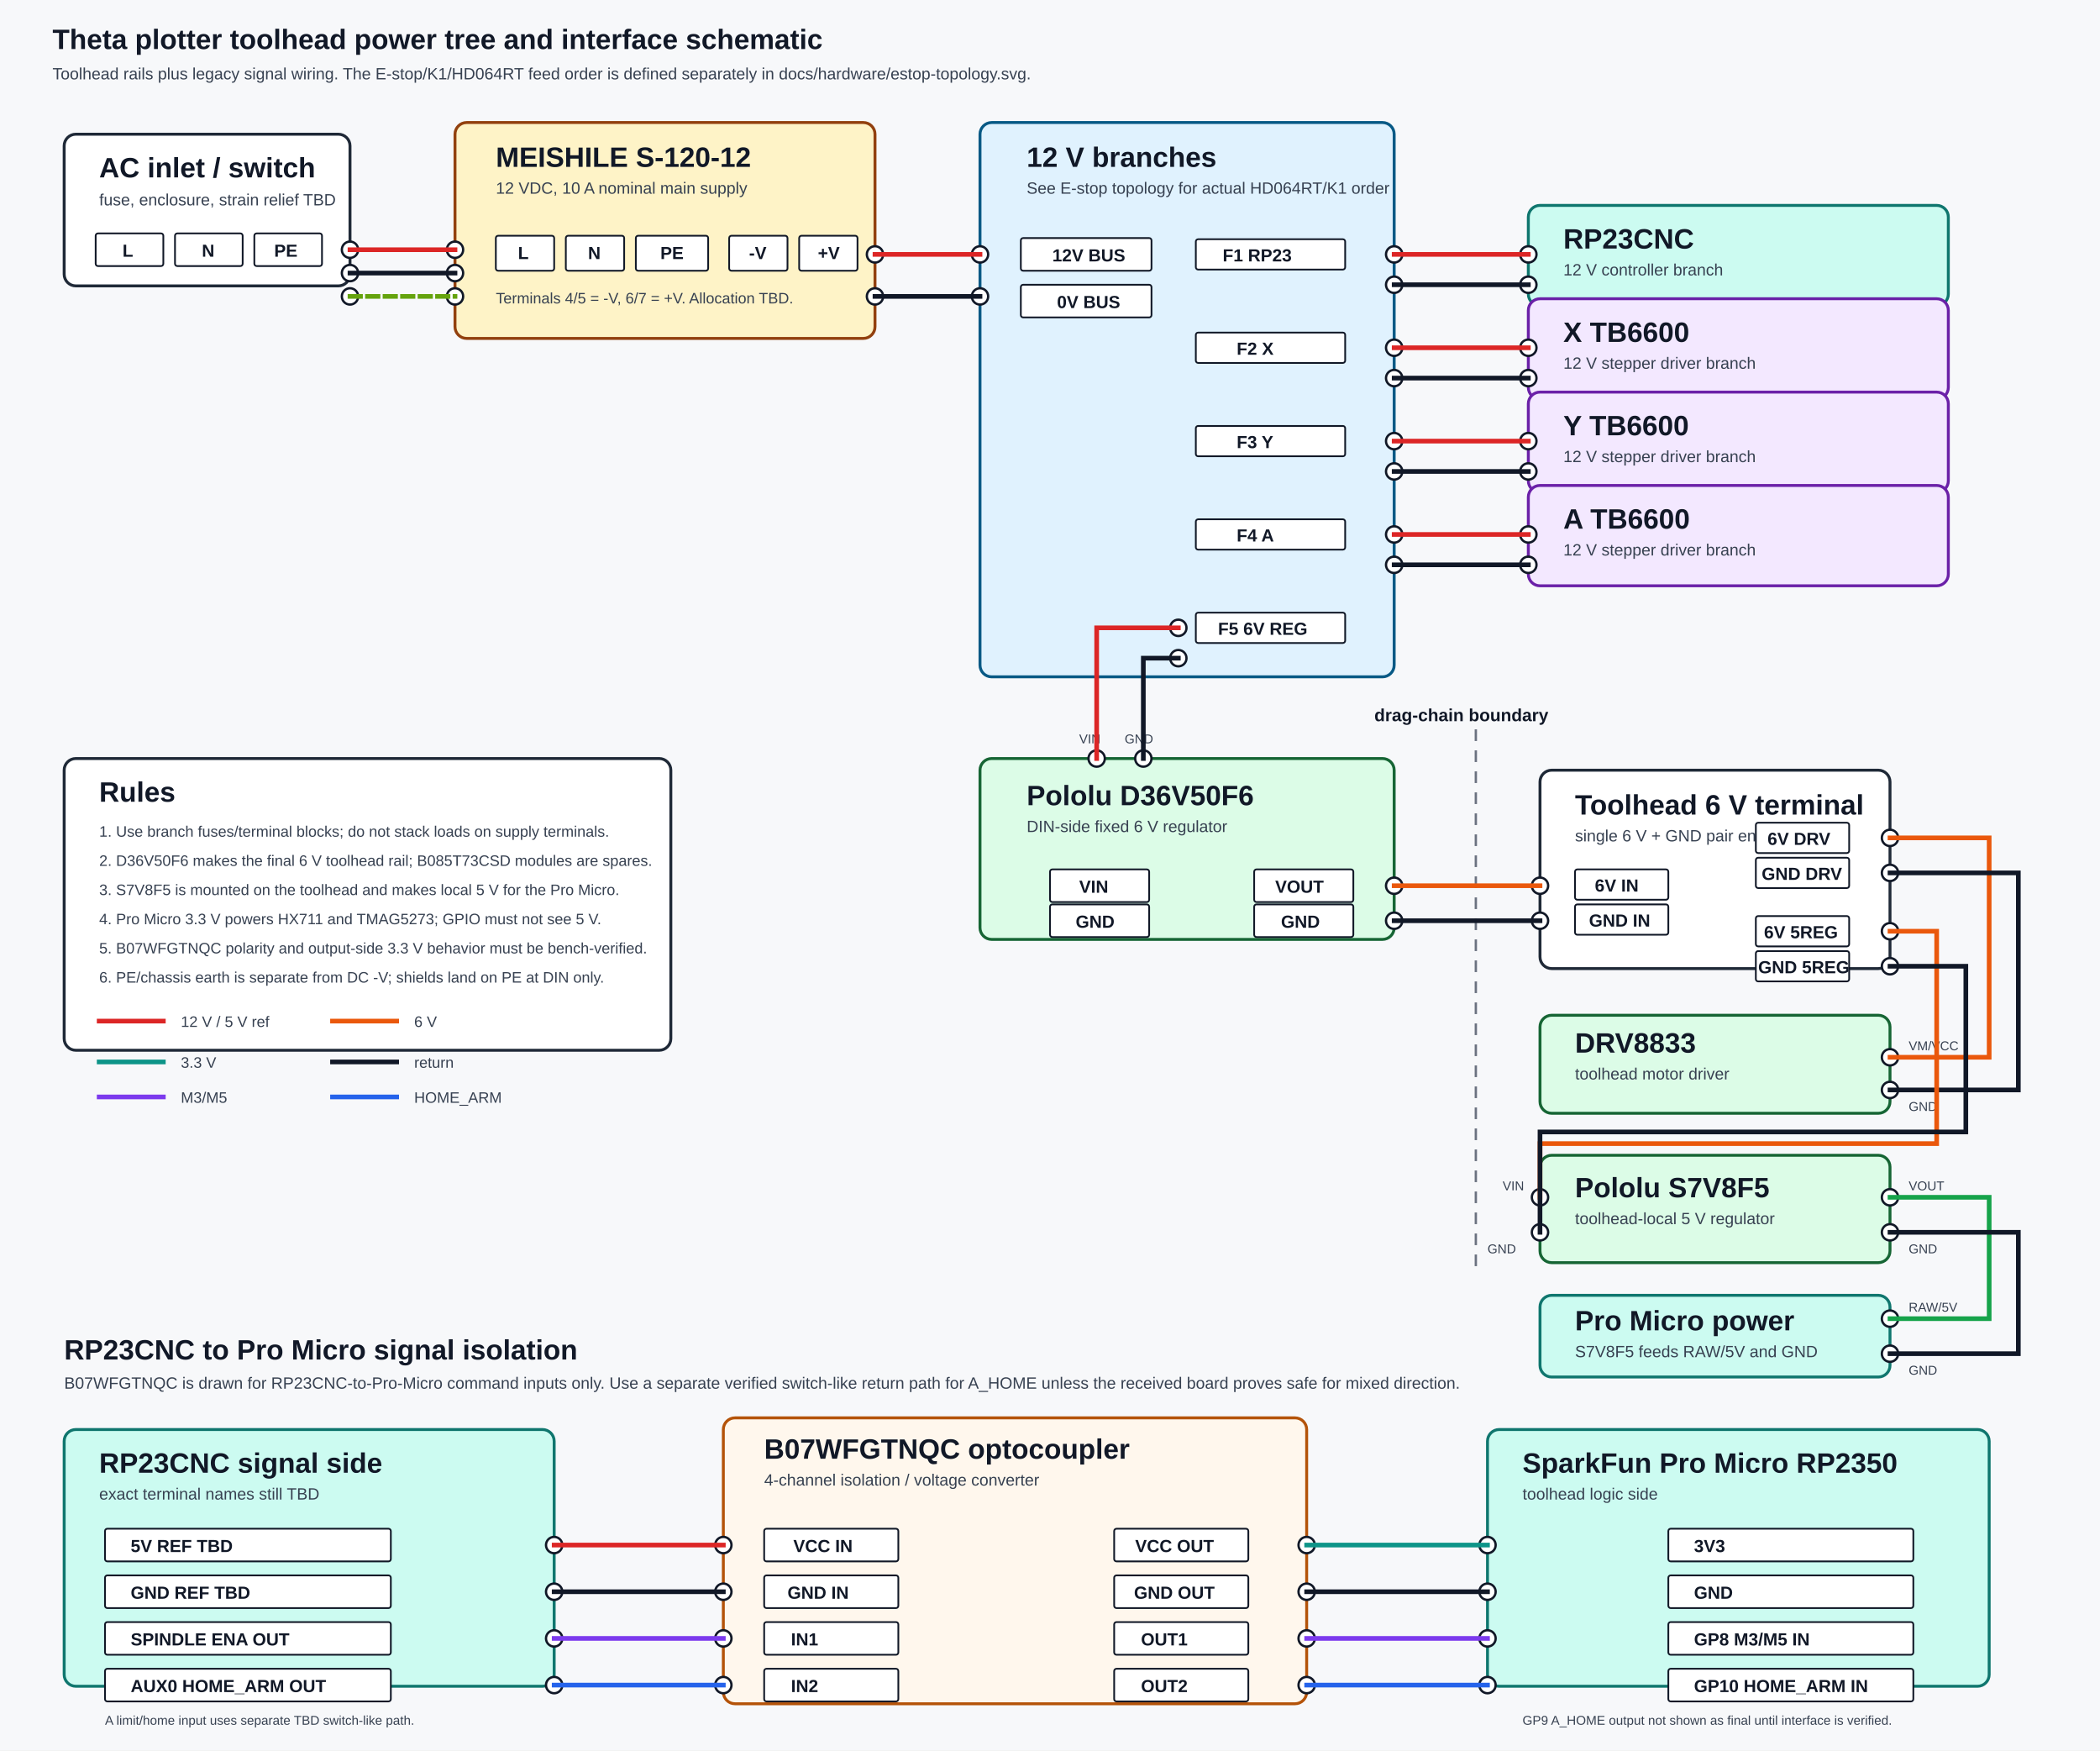
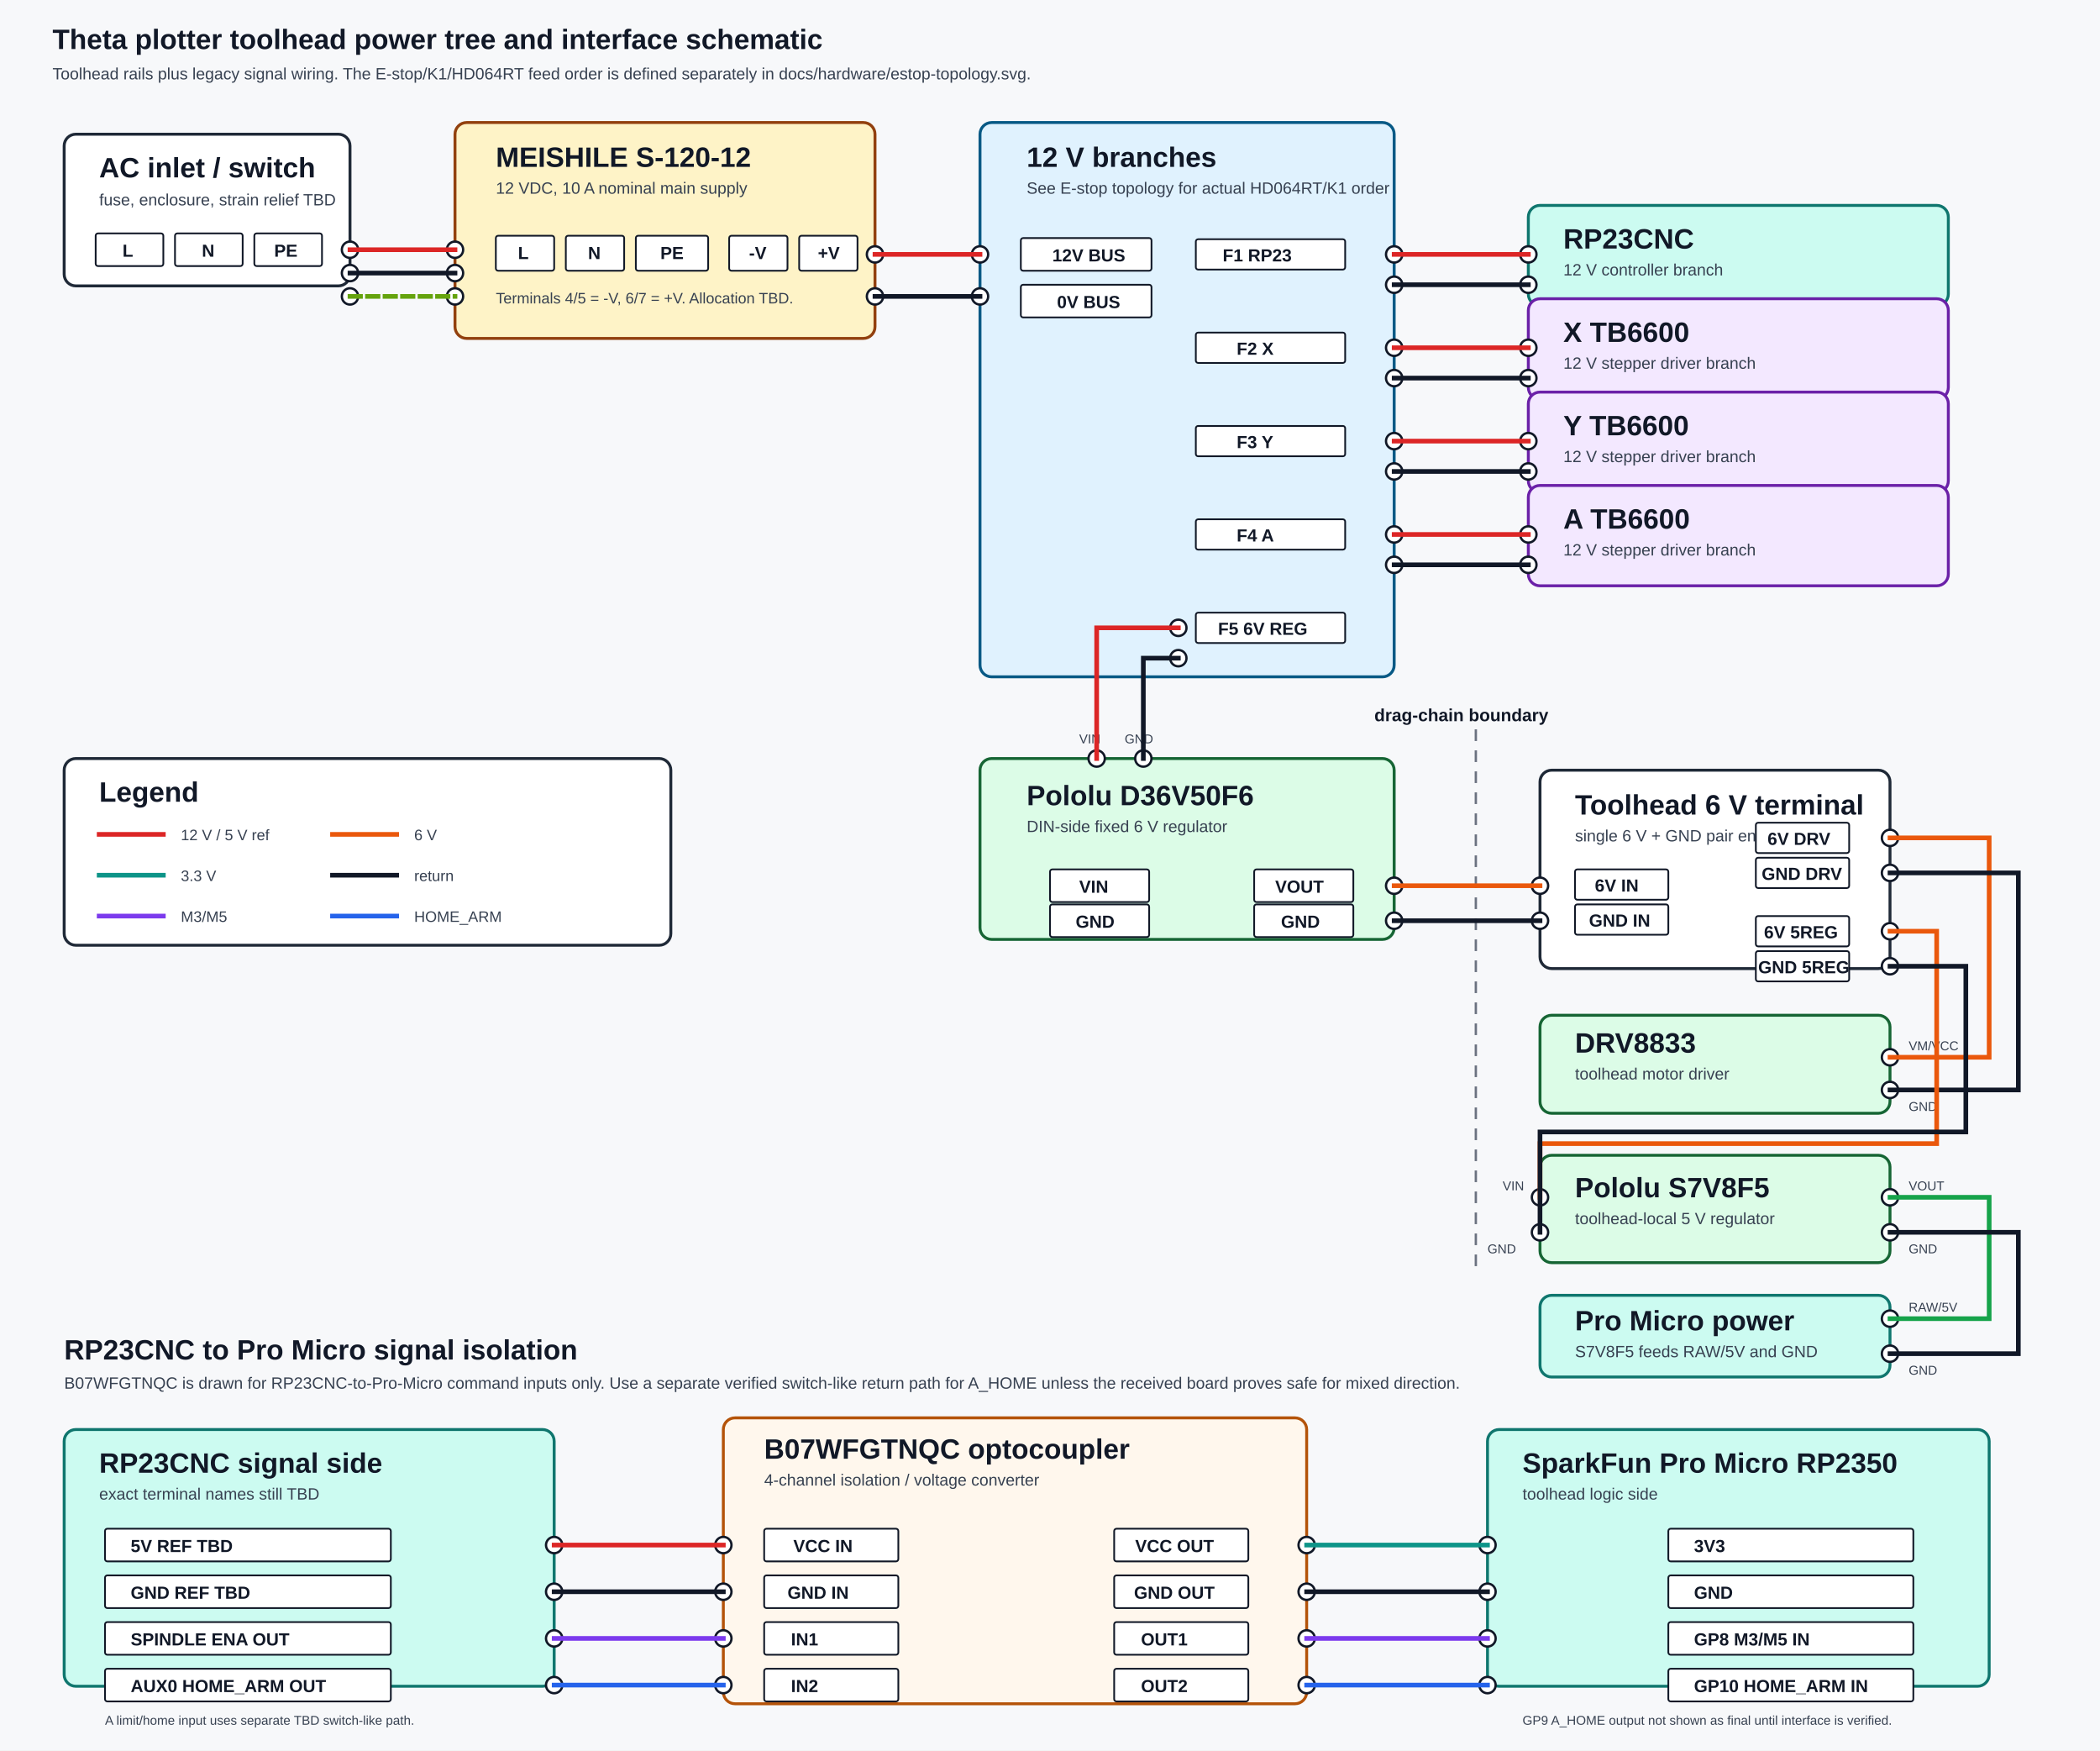
<svg xmlns="http://www.w3.org/2000/svg" width="1800" height="1500" viewBox="0 0 1800 1500">
  <defs>
    <style>
      .bg{fill:#f7f8fa}.box{fill:#fff;stroke:#1f2937;stroke-width:2.5;rx:10;ry:10}.source{fill:#fef3c7;stroke:#92400e}.dist{fill:#e0f2fe;stroke:#075985}.din{fill:#dcfce7;stroke:#166534}.load{fill:#f3e8ff;stroke:#6b21a8}.tool{fill:#ccfbf1;stroke:#0f766e}.sig{fill:#fff7ed;stroke:#b45309}.warn{fill:#fff1f2;stroke:#be123c}.term{fill:#fff;stroke:#111827;stroke-width:1.5;rx:2;ry:2}.pin{fill:#fff;stroke:#111827;stroke-width:2}.title{font:700 24px Arial,sans-serif;fill:#111827}.subtitle{font:400 14px Arial,sans-serif;fill:#374151}.label{font:700 15px Arial,sans-serif;fill:#111827}.small{font:400 13px Arial,sans-serif;fill:#374151}.tiny{font:400 11px Arial,sans-serif;fill:#374151}.wire{fill:none;stroke-width:4;stroke-linecap:square;stroke-linejoin:miter}.p12{stroke:#dc2626}.gnd{stroke:#111827}.p6{stroke:#ea580c}.p5{stroke:#16a34a}.p33{stroke:#0d9488}.earth{stroke:#65a30d;stroke-dasharray:9 6}.m3{stroke:#7c3aed}.arm{stroke:#2563eb}.home{stroke:#be123c;stroke-dasharray:9 6}.zone{fill:none;stroke:#6b7280;stroke-width:2;stroke-dasharray:10 8}
    </style>
  </defs>
  <rect class="bg" width="1800" height="1500" />
  <text class="title" x="45" y="42">Theta plotter toolhead power tree and interface schematic</text>
  <text class="subtitle" x="45" y="68">Toolhead rails plus legacy signal wiring. The E-stop/K1/HD064RT feed order is defined separately in docs/hardware/estop-topology.svg.</text>
  <rect class="box" x="55" y="115" width="245" height="130" />
  <text class="title" x="85" y="152">AC inlet / switch</text>
  <text class="subtitle" x="85" y="176">fuse, enclosure, strain relief TBD</text>
  <rect class="term" x="82" y="200" width="58" height="28" />
  <text class="label" x="105" y="220">L</text>
  <rect class="term" x="150" y="200" width="58" height="28" />
  <text class="label" x="173" y="220">N</text>
  <rect class="term" x="218" y="200" width="58" height="28" />
  <text class="label" x="235" y="220">PE</text>
  <circle class="pin" cx="300" cy="214" r="7" />
  <circle class="pin" cx="300" cy="234" r="7" />
  <circle class="pin" cx="300" cy="254" r="7" />
  <rect class="box source" x="390" y="105" width="360" height="185" />
  <text class="title" x="425" y="143">MEISHILE S-120-12</text>
  <text class="subtitle" x="425" y="166">12 VDC, 10 A nominal main supply</text>
  <rect class="term" x="425" y="202" width="50" height="30" />
  <text class="label" x="444" y="222">L</text>
  <rect class="term" x="485" y="202" width="50" height="30" />
  <text class="label" x="504" y="222">N</text>
  <rect class="term" x="545" y="202" width="62" height="30" />
  <text class="label" x="566" y="222">PE</text>
  <rect class="term" x="625" y="202" width="50" height="30" />
  <text class="label" x="642" y="222">-V</text>
  <rect class="term" x="685" y="202" width="50" height="30" />
  <text class="label" x="701" y="222">+V</text>
  <text class="small" x="425" y="260">Terminals 4/5 = -V, 6/7 = +V. Allocation TBD.</text>
  <circle class="pin" cx="390" cy="214" r="7" />
  <circle class="pin" cx="390" cy="234" r="7" />
  <circle class="pin" cx="390" cy="254" r="7" />
  <circle class="pin" cx="750" cy="218" r="7" />
  <circle class="pin" cx="750" cy="254" r="7" />
  <path class="wire p12" d="M300 214 H390" />
  <path class="wire gnd" d="M300 234 H390" />
  <path class="wire earth" d="M300 254 H390" />
  <rect class="box dist" x="840" y="105" width="355" height="475" />
  <text class="title" x="880" y="143">12 V branches</text>
  <text class="subtitle" x="880" y="166">See E-stop topology for actual HD064RT/K1 order</text>
  <rect class="term" x="875" y="204" width="112" height="28" />
  <text class="label" x="902" y="224">12V BUS</text>
  <rect class="term" x="875" y="244" width="112" height="28" />
  <text class="label" x="906" y="264">0V BUS</text>
  <circle class="pin" cx="840" cy="218" r="7" />
  <circle class="pin" cx="840" cy="254" r="7" />
  <path class="wire p12" d="M750 218 H840" />
  <path class="wire gnd" d="M750 254 H840" />
  <rect class="term" x="1025" y="205" width="128" height="26" />
  <text class="label" x="1048" y="224">F1 RP23</text>
  <rect class="term" x="1025" y="285" width="128" height="26" />
  <text class="label" x="1060" y="304">F2 X</text>
  <rect class="term" x="1025" y="365" width="128" height="26" />
  <text class="label" x="1060" y="384">F3 Y</text>
  <rect class="term" x="1025" y="445" width="128" height="26" />
  <text class="label" x="1060" y="464">F4 A</text>
  <rect class="term" x="1025" y="525" width="128" height="26" />
  <text class="label" x="1044" y="544">F5 6V REG</text>
  <circle class="pin" cx="1195" cy="218" r="7" />
  <circle class="pin" cx="1195" cy="244" r="7" />
  <circle class="pin" cx="1195" cy="298" r="7" />
  <circle class="pin" cx="1195" cy="324" r="7" />
  <circle class="pin" cx="1195" cy="378" r="7" />
  <circle class="pin" cx="1195" cy="404" r="7" />
  <circle class="pin" cx="1195" cy="458" r="7" />
  <circle class="pin" cx="1195" cy="484" r="7" />
  <circle class="pin" cx="1010" cy="538" r="7" />
  <circle class="pin" cx="1010" cy="564" r="7" />
  <rect class="box tool" x="1310" y="176" width="360" height="86" />
  <text class="title" x="1340" y="213">RP23CNC</text>
  <text class="subtitle" x="1340" y="236">12 V controller branch</text>
  <circle class="pin" cx="1310" cy="218" r="7" />
  <circle class="pin" cx="1310" cy="244" r="7" />
  <path class="wire p12" d="M1195 218 H1310" />
  <path class="wire gnd" d="M1195 244 H1310" />
  <rect class="box load" x="1310" y="256" width="360" height="86" />
  <text class="title" x="1340" y="293">X TB6600</text>
  <text class="subtitle" x="1340" y="316">12 V stepper driver branch</text>
  <circle class="pin" cx="1310" cy="298" r="7" />
  <circle class="pin" cx="1310" cy="324" r="7" />
  <path class="wire p12" d="M1195 298 H1310" />
  <path class="wire gnd" d="M1195 324 H1310" />
  <rect class="box load" x="1310" y="336" width="360" height="86" />
  <text class="title" x="1340" y="373">Y TB6600</text>
  <text class="subtitle" x="1340" y="396">12 V stepper driver branch</text>
  <circle class="pin" cx="1310" cy="378" r="7" />
  <circle class="pin" cx="1310" cy="404" r="7" />
  <path class="wire p12" d="M1195 378 H1310" />
  <path class="wire gnd" d="M1195 404 H1310" />
  <rect class="box load" x="1310" y="416" width="360" height="86" />
  <text class="title" x="1340" y="453">A TB6600</text>
  <text class="subtitle" x="1340" y="476">12 V stepper driver branch</text>
  <circle class="pin" cx="1310" cy="458" r="7" />
  <circle class="pin" cx="1310" cy="484" r="7" />
  <path class="wire p12" d="M1195 458 H1310" />
  <path class="wire gnd" d="M1195 484 H1310" />
  <rect class="box din" x="840" y="650" width="355" height="155" />
  <text class="title" x="880" y="690">Pololu D36V50F6</text>
  <text class="subtitle" x="880" y="713">DIN-side fixed 6 V regulator</text>
  <rect class="term" x="900" y="745" width="85" height="28" />
  <text class="label" x="925" y="765">VIN</text>
  <rect class="term" x="900" y="775" width="85" height="28" />
  <text class="label" x="922" y="795">GND</text>
  <rect class="term" x="1075" y="745" width="85" height="28" />
  <text class="label" x="1093" y="765">VOUT</text>
  <rect class="term" x="1075" y="775" width="85" height="28" />
  <text class="label" x="1098" y="795">GND</text>
  <circle class="pin" cx="940" cy="650" r="7" />
  <circle class="pin" cx="980" cy="650" r="7" />
  <circle class="pin" cx="1195" cy="759" r="7" />
  <circle class="pin" cx="1195" cy="789" r="7" />
  <text class="tiny" x="925" y="637">VIN</text>
  <text class="tiny" x="964" y="637">GND</text>
  <path class="wire p12" d="M1010 538 H940 V650" />
  <path class="wire gnd" d="M1010 564 H980 V650" />
  <line class="zone" x1="1265" y1="625" x2="1265" y2="1085" />
  <text class="label" x="1178" y="618">drag-chain boundary</text>
  <rect class="box" x="1320" y="660" width="300" height="170" />
  <text class="title" x="1350" y="698">Toolhead 6 V terminal</text>
  <text class="subtitle" x="1350" y="721">single 6 V + GND pair enters here</text>
  <rect class="term" x="1350" y="745" width="80" height="26" />
  <text class="label" x="1367" y="764">6V IN</text>
  <rect class="term" x="1350" y="775" width="80" height="26" />
  <text class="label" x="1362" y="794">GND IN</text>
  <rect class="term" x="1505" y="705" width="80" height="26" />
  <text class="label" x="1515" y="724">6V DRV</text>
  <rect class="term" x="1505" y="735" width="80" height="26" />
  <text class="label" x="1510" y="754">GND DRV</text>
  <rect class="term" x="1505" y="785" width="80" height="26" />
  <text class="label" x="1512" y="804">6V 5REG</text>
  <rect class="term" x="1505" y="815" width="80" height="26" />
  <text class="label" x="1507" y="834">GND 5REG</text>
  <circle class="pin" cx="1320" cy="759" r="7" />
  <circle class="pin" cx="1320" cy="789" r="7" />
  <circle class="pin" cx="1620" cy="718" r="7" />
  <circle class="pin" cx="1620" cy="748" r="7" />
  <circle class="pin" cx="1620" cy="798" r="7" />
  <circle class="pin" cx="1620" cy="828" r="7" />
  <path class="wire p6" d="M1195 759 H1320" />
  <path class="wire gnd" d="M1195 789 H1320" />
  <rect class="box din" x="1320" y="870" width="300" height="84" />
  <text class="title" x="1350" y="902">DRV8833</text>
  <text class="subtitle" x="1350" y="925">toolhead motor driver</text>
  <circle class="pin" cx="1620" cy="906" r="7" />
  <circle class="pin" cx="1620" cy="934" r="7" />
  <text class="tiny" x="1636" y="900">VM/VCC</text>
  <text class="tiny" x="1636" y="952">GND</text>
  <path class="wire p6" d="M1620 718 H1705 V906 H1620" />
  <path class="wire gnd" d="M1620 748 H1730 V934 H1620" />
  <rect class="box din" x="1320" y="990" width="300" height="92" />
  <text class="title" x="1350" y="1026">Pololu S7V8F5</text>
  <text class="subtitle" x="1350" y="1049">toolhead-local 5 V regulator</text>
  <circle class="pin" cx="1320" cy="1026" r="7" />
  <circle class="pin" cx="1320" cy="1056" r="7" />
  <circle class="pin" cx="1620" cy="1026" r="7" />
  <circle class="pin" cx="1620" cy="1056" r="7" />
  <text class="tiny" x="1288" y="1020">VIN</text>
  <text class="tiny" x="1275" y="1074">GND</text>
  <text class="tiny" x="1636" y="1020">VOUT</text>
  <text class="tiny" x="1636" y="1074">GND</text>
  <path class="wire p6" d="M1620 798 H1660 V980 H1320 V1026" />
  <path class="wire gnd" d="M1620 828 H1685 V970 H1320 V1056" />
  <rect class="box tool" x="1320" y="1110" width="300" height="70" />
  <text class="title" x="1350" y="1140">Pro Micro power</text>
  <text class="subtitle" x="1350" y="1163">S7V8F5 feeds RAW/5V and GND</text>
  <circle class="pin" cx="1620" cy="1130" r="7" />
  <circle class="pin" cx="1620" cy="1160" r="7" />
  <text class="tiny" x="1636" y="1124">RAW/5V</text>
  <text class="tiny" x="1636" y="1178">GND</text>
  <path class="wire p5" d="M1620 1026 H1705 V1130 H1620" />
  <path class="wire gnd" d="M1620 1056 H1730 V1160 H1620" />
-   <rect class="box" x="55" y="650" width="520" height="250" />
-   <text class="title" x="85" y="687">Rules</text>
-   <text class="small" x="85" y="717">1. Use branch fuses/terminal blocks; do not stack loads on supply terminals.</text>
-   <text class="small" x="85" y="742">2. D36V50F6 makes the final 6 V toolhead rail; B085T73CSD modules are spares.</text>
-   <text class="small" x="85" y="767">3. S7V8F5 is mounted on the toolhead and makes local 5 V for the Pro Micro.</text>
-   <text class="small" x="85" y="792">4. Pro Micro 3.3 V powers HX711 and TMAG5273; GPIO must not see 5 V.</text>
-   <text class="small" x="85" y="817">5. B07WFGTNQC polarity and output-side 3.3 V behavior must be bench-verified.</text>
-   <text class="small" x="85" y="842">6. PE/chassis earth is separate from DC -V; shields land on PE at DIN only.</text>
-   <line class="wire p12" x1="85" y1="875" x2="140" y2="875" />
-   <text class="small" x="155" y="880">12 V / 5 V ref</text>
-   <line class="wire p6" x1="285" y1="875" x2="340" y2="875" />
-   <text class="small" x="355" y="880">6 V</text>
-   <line class="wire p33" x1="85" y1="910" x2="140" y2="910" />
-   <text class="small" x="155" y="915">3.3 V</text>
-   <line class="wire gnd" x1="285" y1="910" x2="340" y2="910" />
-   <text class="small" x="355" y="915">return</text>
-   <line class="wire m3" x1="85" y1="940" x2="140" y2="940" />
-   <text class="small" x="155" y="945">M3/M5</text>
-   <line class="wire arm" x1="285" y1="940" x2="340" y2="940" />
-   <text class="small" x="355" y="945">HOME_ARM</text>
+   <rect class="box" x="55" y="650" width="520" height="160" />
+   <text class="title" x="85" y="687">Legend</text>
+   <line class="wire p12" x1="85" y1="715" x2="140" y2="715" />
+   <text class="small" x="155" y="720">12 V / 5 V ref</text>
+   <line class="wire p6" x1="285" y1="715" x2="340" y2="715" />
+   <text class="small" x="355" y="720">6 V</text>
+   <line class="wire p33" x1="85" y1="750" x2="140" y2="750" />
+   <text class="small" x="155" y="755">3.3 V</text>
+   <line class="wire gnd" x1="285" y1="750" x2="340" y2="750" />
+   <text class="small" x="355" y="755">return</text>
+   <line class="wire m3" x1="85" y1="785" x2="140" y2="785" />
+   <text class="small" x="155" y="790">M3/M5</text>
+   <line class="wire arm" x1="285" y1="785" x2="340" y2="785" />
+   <text class="small" x="355" y="790">HOME_ARM</text>
  <text class="title" x="55" y="1165">RP23CNC to Pro Micro signal isolation</text>
  <text class="subtitle" x="55" y="1190">B07WFGTNQC is drawn for RP23CNC-to-Pro-Micro command inputs only. Use a separate verified switch-like return path for A_HOME unless the received board proves safe for mixed direction.</text>
  <rect class="box tool" x="55" y="1225" width="420" height="220" />
  <text class="title" x="85" y="1262">RP23CNC signal side</text>
  <text class="subtitle" x="85" y="1285">exact terminal names still TBD</text>
  <rect class="term" x="90" y="1310" width="245" height="28" />
  <text class="label" x="112" y="1330">5V REF TBD</text>
  <circle class="pin" cx="475" cy="1324" r="7" />
  <rect class="term" x="90" y="1350" width="245" height="28" />
  <text class="label" x="112" y="1370">GND REF TBD</text>
  <circle class="pin" cx="475" cy="1364" r="7" />
  <rect class="term" x="90" y="1390" width="245" height="28" />
  <text class="label" x="112" y="1410">SPINDLE ENA OUT</text>
  <circle class="pin" cx="475" cy="1404" r="7" />
  <rect class="term" x="90" y="1430" width="245" height="28" />
  <text class="label" x="112" y="1450">AUX0 HOME_ARM OUT</text>
  <circle class="pin" cx="475" cy="1444" r="7" />
  <text class="tiny" x="90" y="1478">A limit/home input uses separate TBD switch-like path.</text>
  <rect class="box sig" x="620" y="1215" width="500" height="245" />
  <text class="title" x="655" y="1250">B07WFGTNQC optocoupler</text>
  <text class="subtitle" x="655" y="1273">4-channel isolation / voltage converter</text>
  <rect class="term" x="655" y="1310" width="115" height="28" />
  <text class="label" x="680" y="1330">VCC IN</text>
  <circle class="pin" cx="620" cy="1324" r="7" />
  <rect class="term" x="655" y="1350" width="115" height="28" />
  <text class="label" x="675" y="1370">GND IN</text>
  <circle class="pin" cx="620" cy="1364" r="7" />
  <rect class="term" x="655" y="1390" width="115" height="28" />
  <text class="label" x="678" y="1410">IN1</text>
  <circle class="pin" cx="620" cy="1404" r="7" />
  <rect class="term" x="655" y="1430" width="115" height="28" />
  <text class="label" x="678" y="1450">IN2</text>
  <circle class="pin" cx="620" cy="1444" r="7" />
  <rect class="term" x="955" y="1310" width="115" height="28" />
  <text class="label" x="973" y="1330">VCC OUT</text>
  <circle class="pin" cx="1120" cy="1324" r="7" />
  <rect class="term" x="955" y="1350" width="115" height="28" />
  <text class="label" x="972" y="1370">GND OUT</text>
  <circle class="pin" cx="1120" cy="1364" r="7" />
  <rect class="term" x="955" y="1390" width="115" height="28" />
  <text class="label" x="978" y="1410">OUT1</text>
  <circle class="pin" cx="1120" cy="1404" r="7" />
  <rect class="term" x="955" y="1430" width="115" height="28" />
  <text class="label" x="978" y="1450">OUT2</text>
  <circle class="pin" cx="1120" cy="1444" r="7" />
  <rect class="box tool" x="1275" y="1225" width="430" height="220" />
  <text class="title" x="1305" y="1262">SparkFun Pro Micro RP2350</text>
  <text class="subtitle" x="1305" y="1285">toolhead logic side</text>
  <rect class="term" x="1430" y="1310" width="210" height="28" />
  <text class="label" x="1452" y="1330">3V3</text>
  <circle class="pin" cx="1275" cy="1324" r="7" />
  <rect class="term" x="1430" y="1350" width="210" height="28" />
  <text class="label" x="1452" y="1370">GND</text>
  <circle class="pin" cx="1275" cy="1364" r="7" />
  <rect class="term" x="1430" y="1390" width="210" height="28" />
  <text class="label" x="1452" y="1410">GP8 M3/M5 IN</text>
  <circle class="pin" cx="1275" cy="1404" r="7" />
  <rect class="term" x="1430" y="1430" width="210" height="28" />
  <text class="label" x="1452" y="1450">GP10 HOME_ARM IN</text>
  <circle class="pin" cx="1275" cy="1444" r="7" />
  <text class="tiny" x="1305" y="1478">GP9 A_HOME output not shown as final until interface is verified.</text>
  <path class="wire p12" d="M475 1324 H620" />
  <path class="wire gnd" d="M475 1364 H620" />
  <path class="wire m3" d="M475 1404 H620" />
  <path class="wire arm" d="M475 1444 H620" />
  <path class="wire p33" d="M1120 1324 H1275" />
  <path class="wire gnd" d="M1120 1364 H1275" />
  <path class="wire m3" d="M1120 1404 H1275" />
  <path class="wire arm" d="M1120 1444 H1275" />
</svg>
